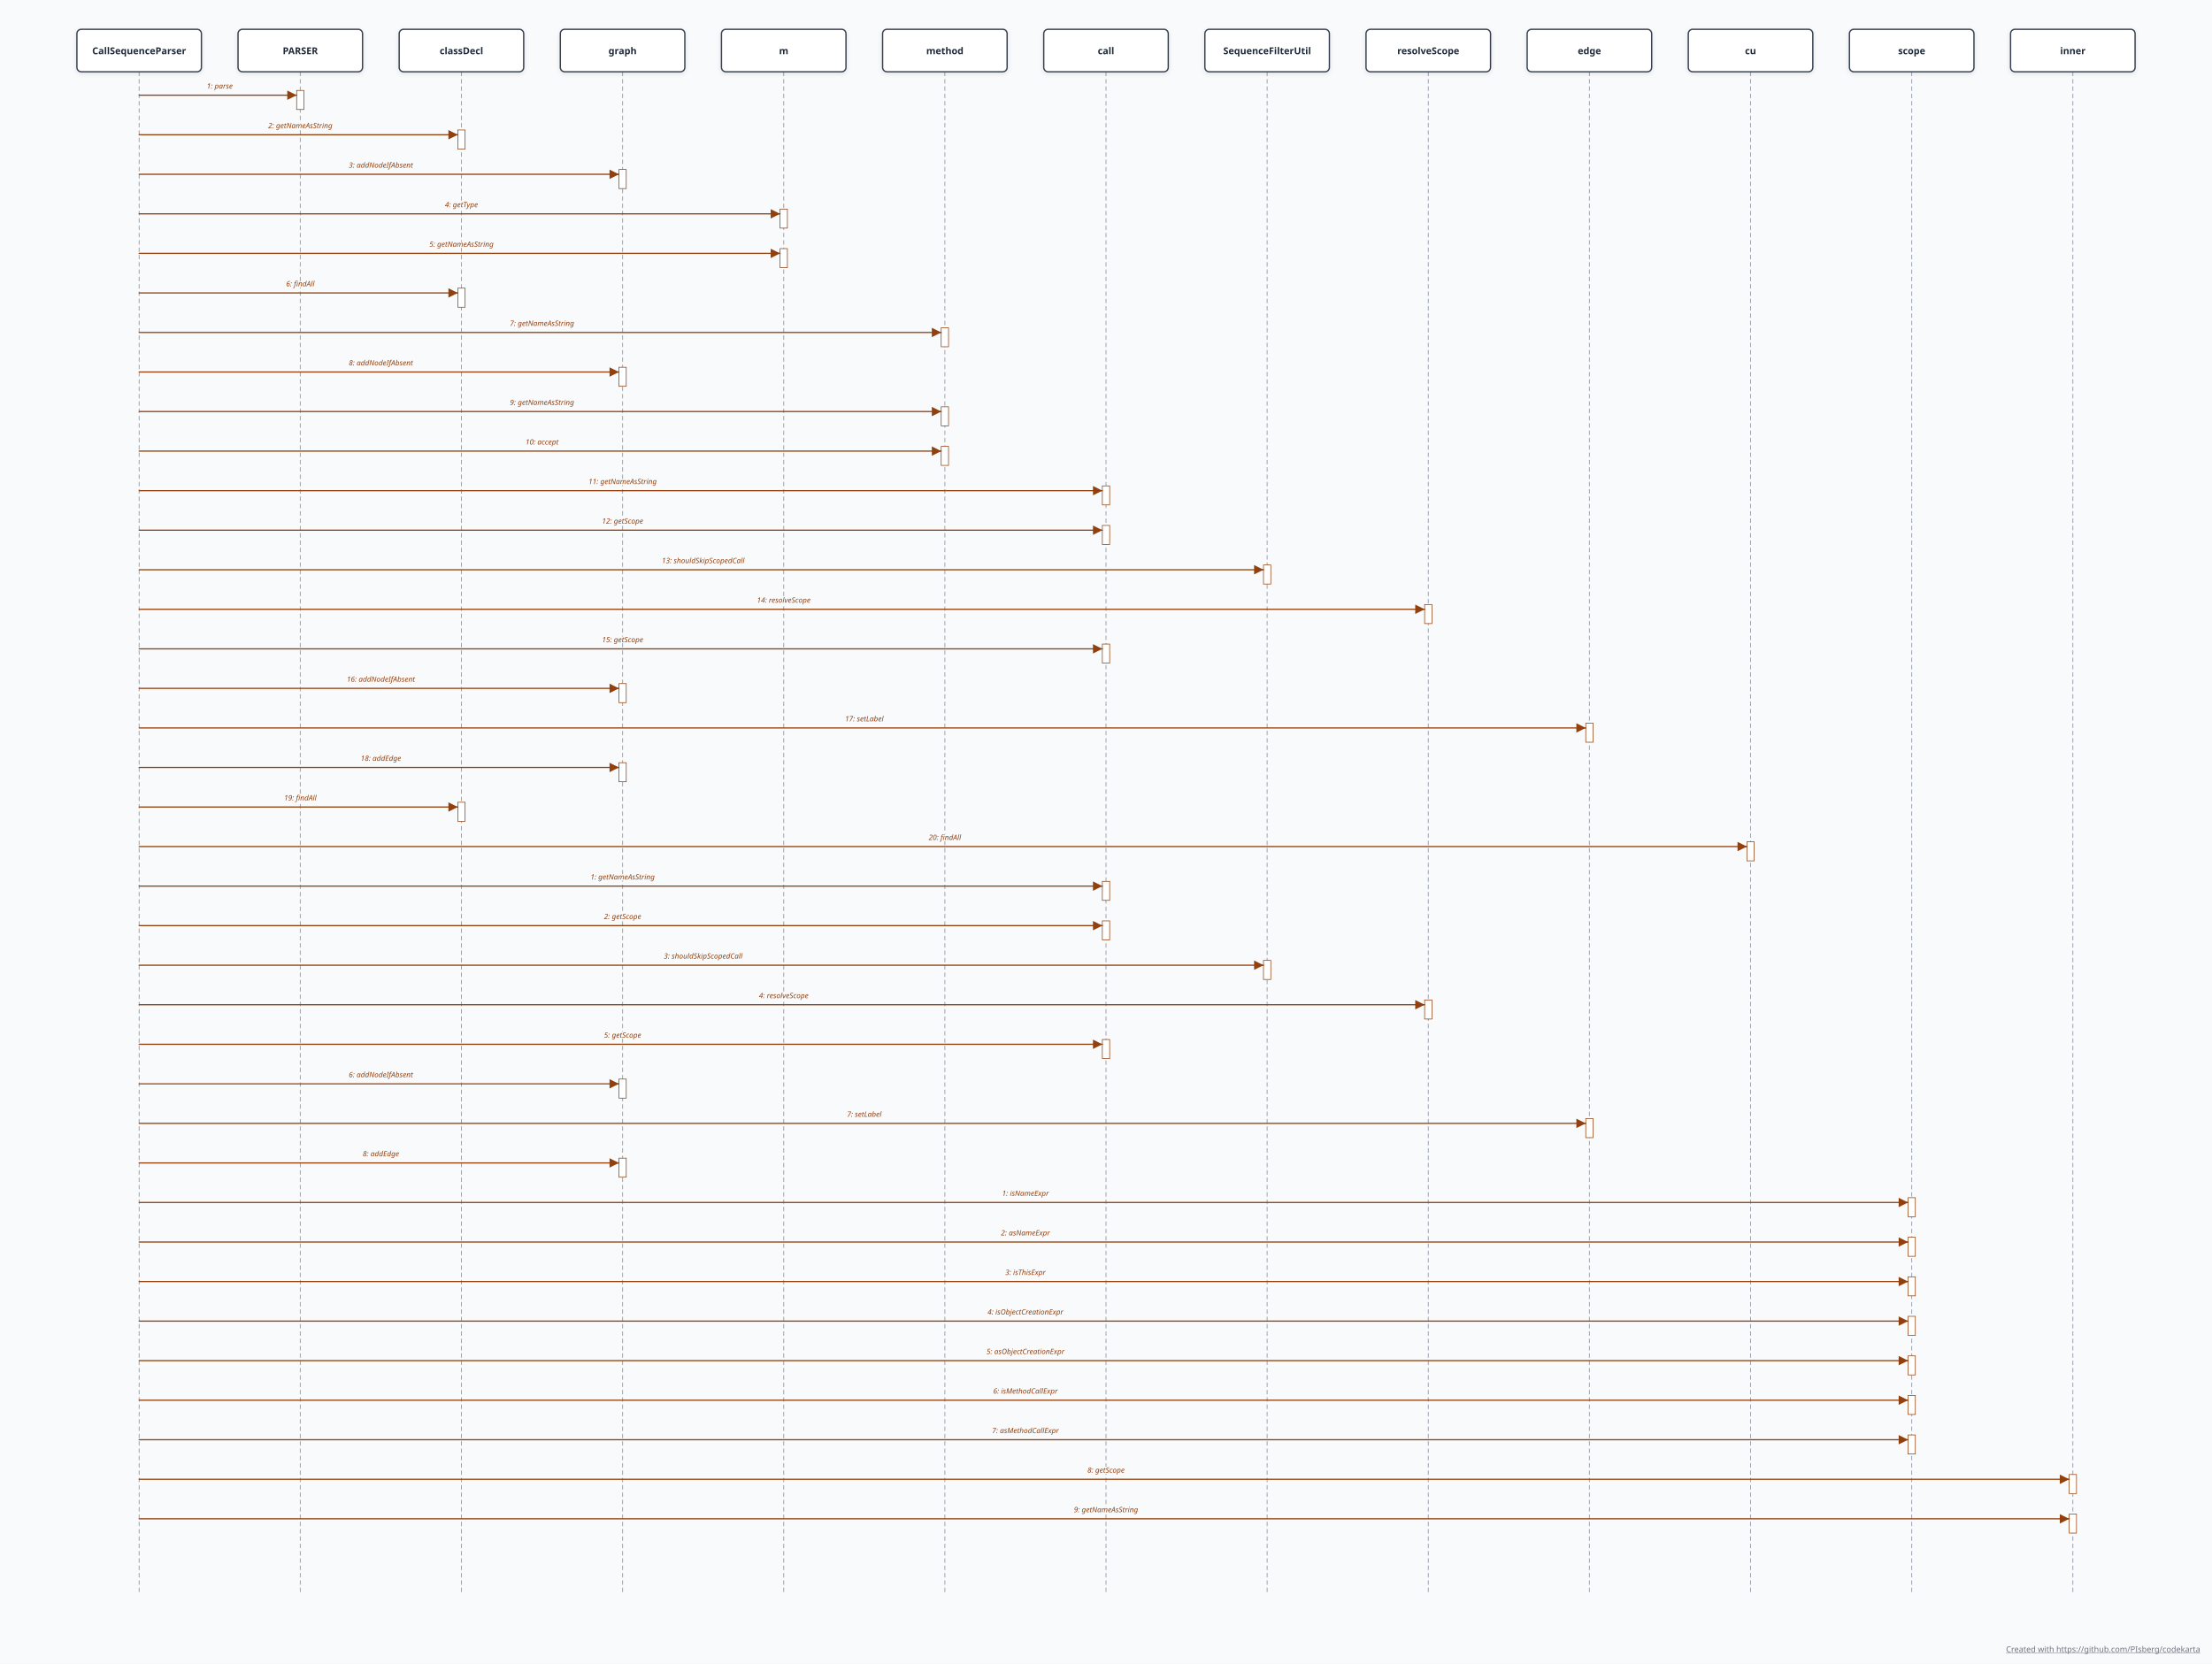
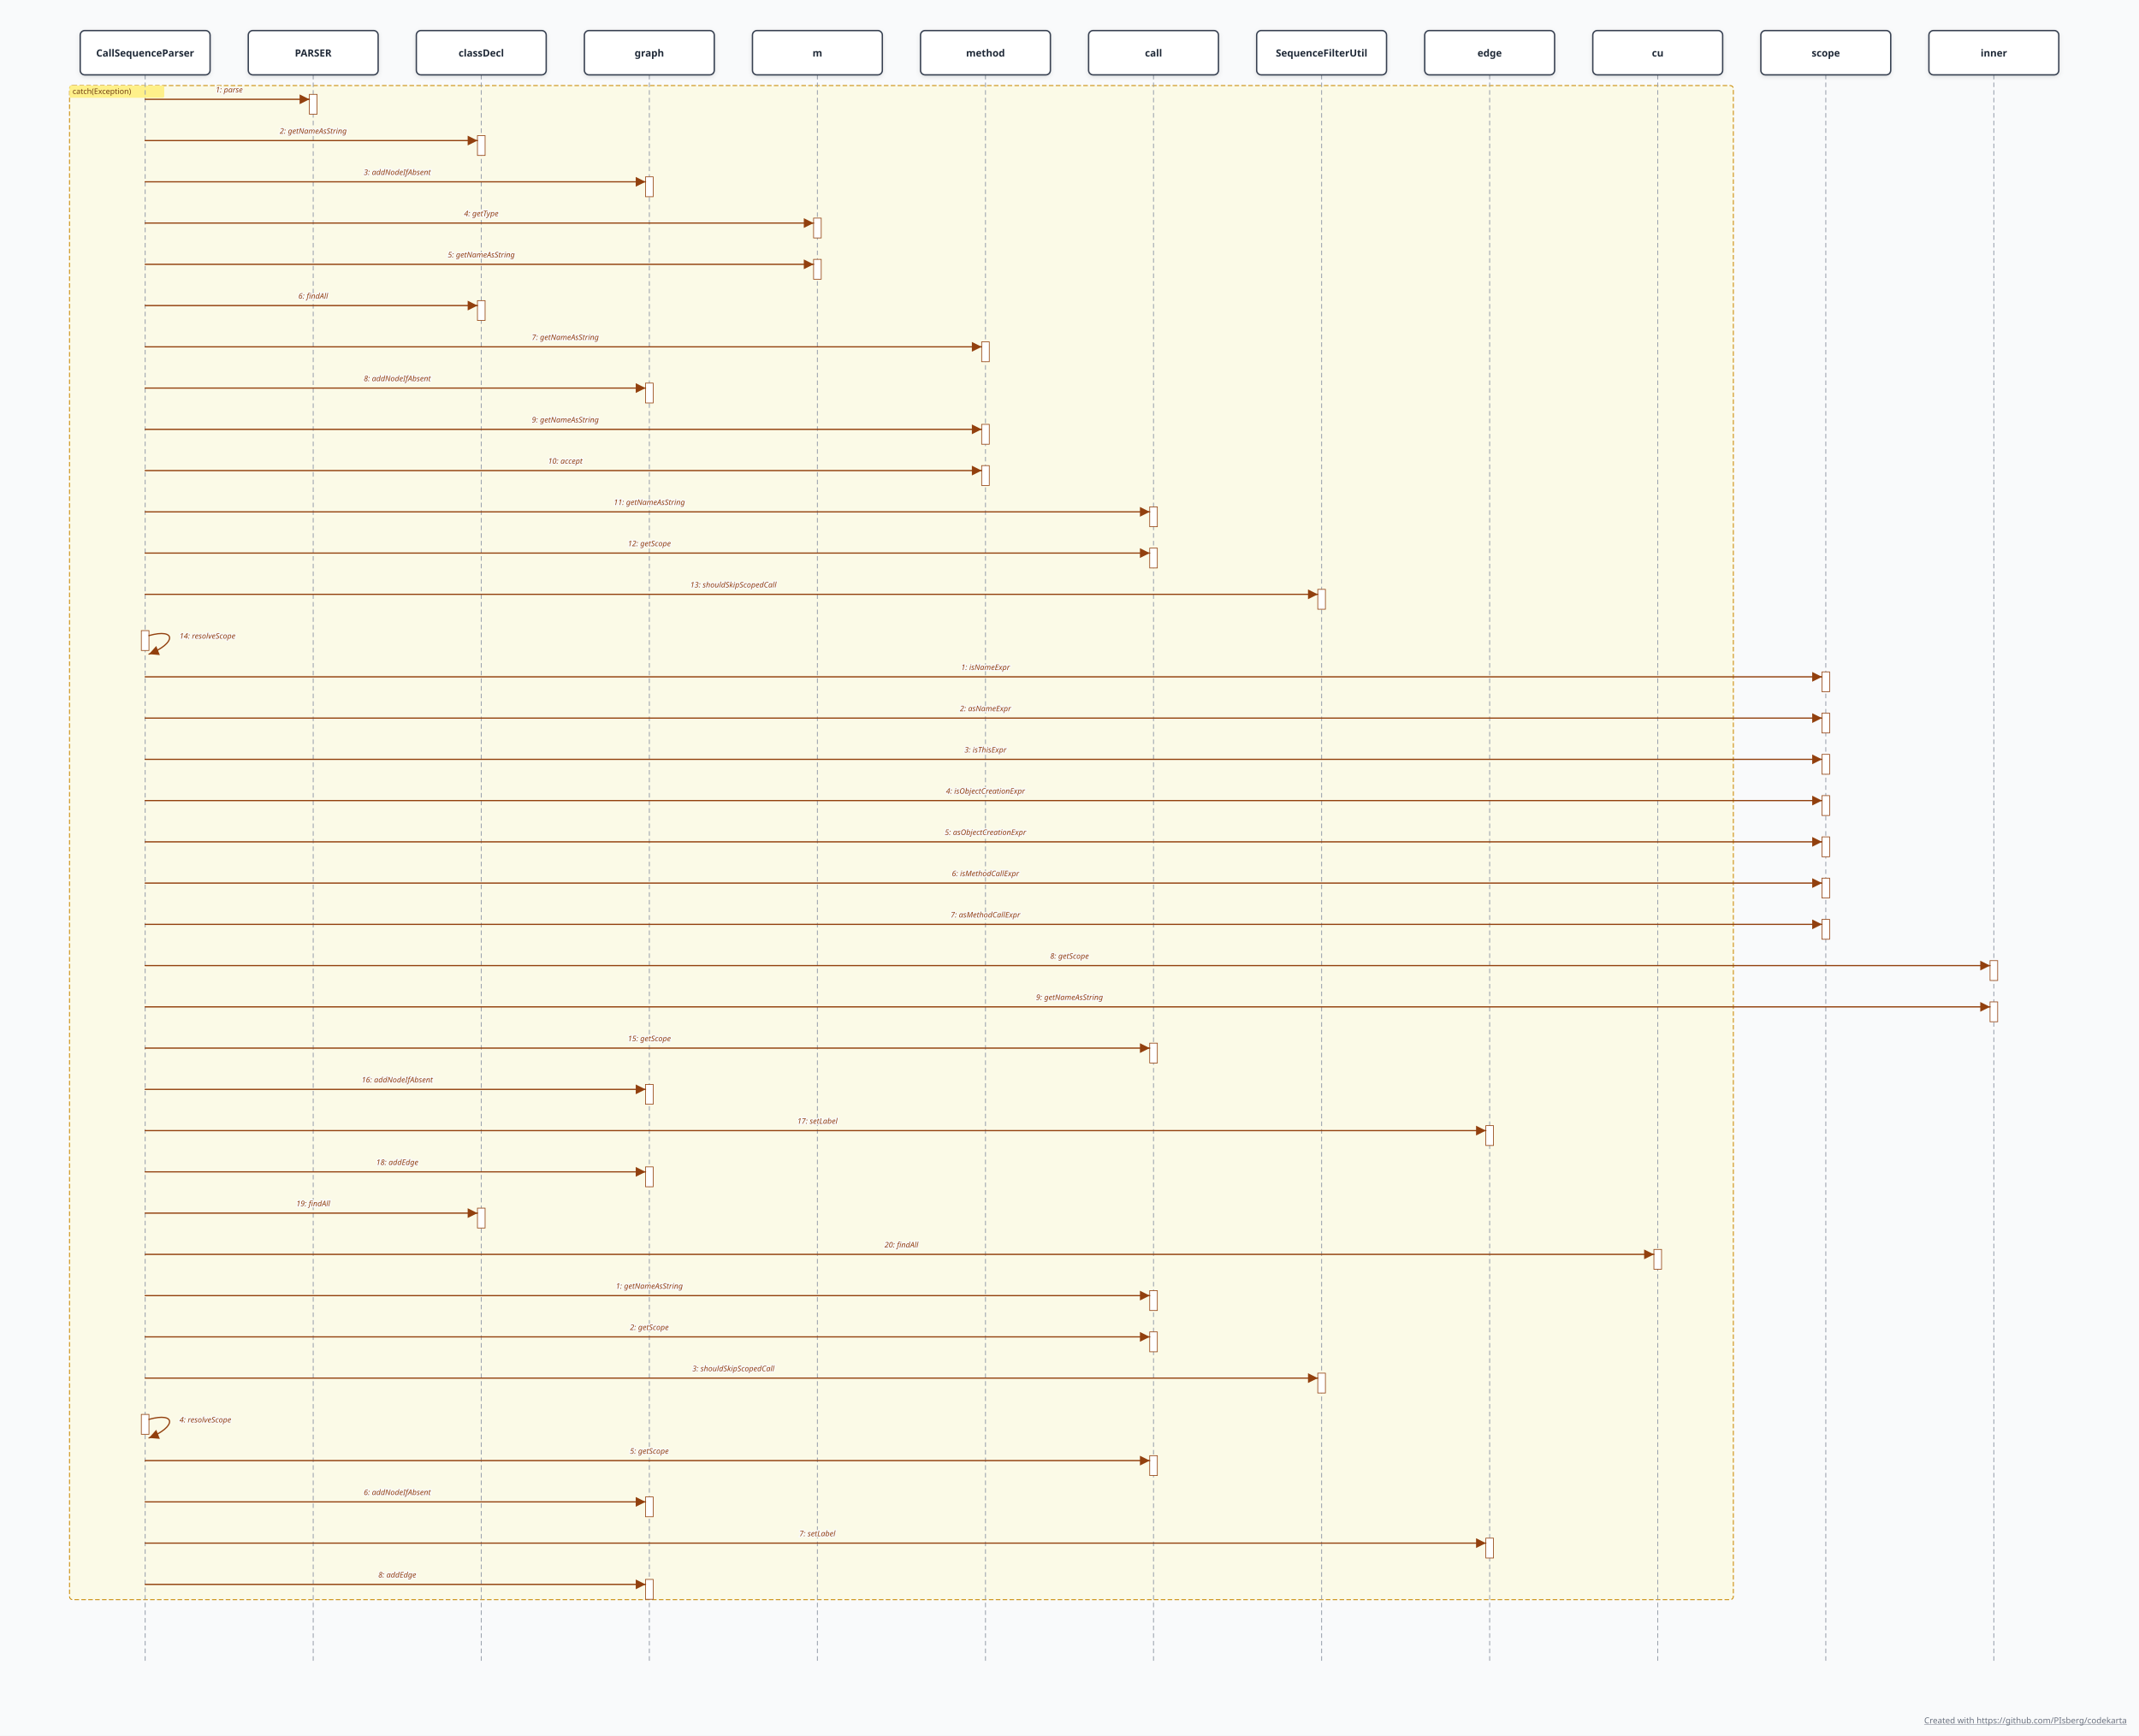
- <svg xmlns="http://www.w3.org/2000/svg" width="3020" height="2272" viewBox="0 0 3020 2272">
+ <svg xmlns="http://www.w3.org/2000/svg" width="2800" height="2272" viewBox="0 0 2800 2272">
  <defs>
    <style>
svg { font-family: -apple-system, BlinkMacSystemFont, 'Segoe UI', sans-serif; }
.node-rect { transition: filter 0.15s; }
.node-rect:hover { stroke-width: 2.5 !important; }
.edge-line { stroke-linecap: round; stroke-linejoin: round; }
.edge-label { paint-order: stroke; stroke: #f9fafb; stroke-width: 3; }
.diagram-attribution { fill: #6b7280; text-decoration: underline; }
.diagram-attribution:hover { fill: #374151; text-decoration: underline; }
.group-rect { }
.node-label { pointer-events: none; }
</style>
    <filter id="nodeShadow" x="-15%" y="-15%" width="130%" height="130%">
      <feDropShadow dx="0" dy="2" stdDeviation="3" flood-color="#0000001a" />
    </filter>
    <marker id="seq-marker-call" markerWidth="10" markerHeight="8" refX="8" refY="4" orient="auto">
      <path d="M0,0 L8,4 L0,8 Z" fill="#92400e" />
    </marker>
    <marker id="seq-marker-exc" markerWidth="10" markerHeight="8" refX="8" refY="4" orient="auto">
      <path d="M0,0 L8,4 L0,8 Z" fill="#dc2626" />
    </marker>
  </defs>
-   <rect width="3020" height="2272" fill="#f9fafb" />
+   <rect width="2800" height="2272" fill="#f9fafb" />
+   <rect class="group-rect" x="91.0" y="112.0" width="2178.0" height="1982.0" rx="4" fill="#fef9c3" fill-opacity="0.35" stroke="#ca8a04" stroke-dasharray="6,3" stroke-width="1.2" />
+   <rect x="91.0" y="112.0" width="124.0" height="16" rx="2" fill="#fef08a" />
+   <text x="95.0" y="123.0" font-family="sans-serif" font-size="10" fill="#713f12">catch(Exception)</text>
  <line x1="190.0" y1="98.0" x2="190.0" y2="2178.0" stroke="#9ca3af" stroke-width="1.2" stroke-dasharray="6,4" />
  <line x1="410.0" y1="98.0" x2="410.0" y2="2178.0" stroke="#9ca3af" stroke-width="1.2" stroke-dasharray="6,4" />
  <line x1="630.0" y1="98.0" x2="630.0" y2="2178.0" stroke="#9ca3af" stroke-width="1.2" stroke-dasharray="6,4" />
  <line x1="850.0" y1="98.0" x2="850.0" y2="2178.0" stroke="#9ca3af" stroke-width="1.2" stroke-dasharray="6,4" />
  <line x1="1070.0" y1="98.0" x2="1070.0" y2="2178.0" stroke="#9ca3af" stroke-width="1.2" stroke-dasharray="6,4" />
  <line x1="1290.0" y1="98.0" x2="1290.0" y2="2178.0" stroke="#9ca3af" stroke-width="1.2" stroke-dasharray="6,4" />
  <line x1="1510.0" y1="98.0" x2="1510.0" y2="2178.0" stroke="#9ca3af" stroke-width="1.2" stroke-dasharray="6,4" />
  <line x1="1730.0" y1="98.0" x2="1730.0" y2="2178.0" stroke="#9ca3af" stroke-width="1.2" stroke-dasharray="6,4" />
  <line x1="1950.0" y1="98.0" x2="1950.0" y2="2178.0" stroke="#9ca3af" stroke-width="1.2" stroke-dasharray="6,4" />
  <line x1="2170.0" y1="98.0" x2="2170.0" y2="2178.0" stroke="#9ca3af" stroke-width="1.2" stroke-dasharray="6,4" />
  <line x1="2390.0" y1="98.0" x2="2390.0" y2="2178.0" stroke="#9ca3af" stroke-width="1.2" stroke-dasharray="6,4" />
  <line x1="2610.0" y1="98.0" x2="2610.0" y2="2178.0" stroke="#9ca3af" stroke-width="1.2" stroke-dasharray="6,4" />
-   <line x1="2830.0" y1="98.0" x2="2830.0" y2="2178.0" stroke="#9ca3af" stroke-width="1.2" stroke-dasharray="6,4" />
  <rect x="405.0" y="123.5" width="10.0" height="26.0" fill="#ffffff" stroke="#92400e" stroke-width="0.9" />
  <rect x="625.0" y="177.5" width="10.0" height="26.0" fill="#ffffff" stroke="#92400e" stroke-width="0.9" />
  <rect x="845.0" y="231.5" width="10.0" height="26.0" fill="#ffffff" stroke="#92400e" stroke-width="0.9" />
  <rect x="1065.0" y="285.5" width="10.0" height="26.0" fill="#ffffff" stroke="#92400e" stroke-width="0.9" />
  <rect x="1065.0" y="339.5" width="10.0" height="26.0" fill="#ffffff" stroke="#92400e" stroke-width="0.9" />
  <rect x="625.0" y="393.5" width="10.0" height="26.0" fill="#ffffff" stroke="#92400e" stroke-width="0.9" />
  <rect x="1285.0" y="447.5" width="10.0" height="26.0" fill="#ffffff" stroke="#92400e" stroke-width="0.9" />
  <rect x="845.0" y="501.5" width="10.0" height="26.0" fill="#ffffff" stroke="#92400e" stroke-width="0.9" />
  <rect x="1285.0" y="555.5" width="10.0" height="26.0" fill="#ffffff" stroke="#92400e" stroke-width="0.9" />
  <rect x="1285.0" y="609.5" width="10.0" height="26.0" fill="#ffffff" stroke="#92400e" stroke-width="0.9" />
  <rect x="1505.0" y="663.5" width="10.0" height="26.0" fill="#ffffff" stroke="#92400e" stroke-width="0.9" />
  <rect x="1505.0" y="717.5" width="10.0" height="26.0" fill="#ffffff" stroke="#92400e" stroke-width="0.9" />
  <rect x="1725.0" y="771.5" width="10.0" height="26.0" fill="#ffffff" stroke="#92400e" stroke-width="0.9" />
-   <rect x="1945.0" y="825.5" width="10.0" height="26.0" fill="#ffffff" stroke="#92400e" stroke-width="0.9" />
-   <rect x="1505.0" y="879.5" width="10.0" height="26.0" fill="#ffffff" stroke="#92400e" stroke-width="0.9" />
-   <rect x="845.0" y="933.5" width="10.0" height="26.0" fill="#ffffff" stroke="#92400e" stroke-width="0.9" />
-   <rect x="2165.0" y="987.5" width="10.0" height="26.0" fill="#ffffff" stroke="#92400e" stroke-width="0.9" />
-   <rect x="845.0" y="1041.5" width="10.0" height="26.0" fill="#ffffff" stroke="#92400e" stroke-width="0.9" />
-   <rect x="625.0" y="1095.5" width="10.0" height="26.0" fill="#ffffff" stroke="#92400e" stroke-width="0.9" />
+   <rect x="185.0" y="825.5" width="10.0" height="26.0" fill="#ffffff" stroke="#92400e" stroke-width="0.9" />
+   <rect x="2385.0" y="879.5" width="10.0" height="26.0" fill="#ffffff" stroke="#92400e" stroke-width="0.9" />
+   <rect x="2385.0" y="933.5" width="10.0" height="26.0" fill="#ffffff" stroke="#92400e" stroke-width="0.9" />
+   <rect x="2385.0" y="987.5" width="10.0" height="26.0" fill="#ffffff" stroke="#92400e" stroke-width="0.9" />
+   <rect x="2385.0" y="1041.5" width="10.0" height="26.0" fill="#ffffff" stroke="#92400e" stroke-width="0.9" />
+   <rect x="2385.0" y="1095.5" width="10.0" height="26.0" fill="#ffffff" stroke="#92400e" stroke-width="0.9" />
  <rect x="2385.0" y="1149.5" width="10.0" height="26.0" fill="#ffffff" stroke="#92400e" stroke-width="0.9" />
-   <rect x="1505.0" y="1203.5" width="10.0" height="26.0" fill="#ffffff" stroke="#92400e" stroke-width="0.9" />
-   <rect x="1505.0" y="1257.5" width="10.0" height="26.0" fill="#ffffff" stroke="#92400e" stroke-width="0.9" />
-   <rect x="1725.0" y="1311.5" width="10.0" height="26.0" fill="#ffffff" stroke="#92400e" stroke-width="0.9" />
-   <rect x="1945.0" y="1365.5" width="10.0" height="26.0" fill="#ffffff" stroke="#92400e" stroke-width="0.9" />
-   <rect x="1505.0" y="1419.5" width="10.0" height="26.0" fill="#ffffff" stroke="#92400e" stroke-width="0.9" />
-   <rect x="845.0" y="1473.5" width="10.0" height="26.0" fill="#ffffff" stroke="#92400e" stroke-width="0.9" />
-   <rect x="2165.0" y="1527.5" width="10.0" height="26.0" fill="#ffffff" stroke="#92400e" stroke-width="0.9" />
-   <rect x="845.0" y="1581.5" width="10.0" height="26.0" fill="#ffffff" stroke="#92400e" stroke-width="0.9" />
-   <rect x="2605.0" y="1635.5" width="10.0" height="26.0" fill="#ffffff" stroke="#92400e" stroke-width="0.9" />
-   <rect x="2605.0" y="1689.5" width="10.0" height="26.0" fill="#ffffff" stroke="#92400e" stroke-width="0.9" />
-   <rect x="2605.0" y="1743.5" width="10.0" height="26.0" fill="#ffffff" stroke="#92400e" stroke-width="0.9" />
-   <rect x="2605.0" y="1797.5" width="10.0" height="26.0" fill="#ffffff" stroke="#92400e" stroke-width="0.9" />
-   <rect x="2605.0" y="1851.5" width="10.0" height="26.0" fill="#ffffff" stroke="#92400e" stroke-width="0.9" />
-   <rect x="2605.0" y="1905.5" width="10.0" height="26.0" fill="#ffffff" stroke="#92400e" stroke-width="0.9" />
-   <rect x="2605.0" y="1959.5" width="10.0" height="26.0" fill="#ffffff" stroke="#92400e" stroke-width="0.9" />
-   <rect x="2825.0" y="2013.5" width="10.0" height="26.0" fill="#ffffff" stroke="#92400e" stroke-width="0.9" />
-   <rect x="2825.0" y="2067.5" width="10.0" height="26.0" fill="#ffffff" stroke="#92400e" stroke-width="0.9" />
+   <rect x="2385.0" y="1203.5" width="10.0" height="26.0" fill="#ffffff" stroke="#92400e" stroke-width="0.9" />
+   <rect x="2605.0" y="1257.5" width="10.0" height="26.0" fill="#ffffff" stroke="#92400e" stroke-width="0.9" />
+   <rect x="2605.0" y="1311.5" width="10.0" height="26.0" fill="#ffffff" stroke="#92400e" stroke-width="0.9" />
+   <rect x="1505.0" y="1365.5" width="10.0" height="26.0" fill="#ffffff" stroke="#92400e" stroke-width="0.9" />
+   <rect x="845.0" y="1419.5" width="10.0" height="26.0" fill="#ffffff" stroke="#92400e" stroke-width="0.9" />
+   <rect x="1945.0" y="1473.5" width="10.0" height="26.0" fill="#ffffff" stroke="#92400e" stroke-width="0.9" />
+   <rect x="845.0" y="1527.5" width="10.0" height="26.0" fill="#ffffff" stroke="#92400e" stroke-width="0.9" />
+   <rect x="625.0" y="1581.5" width="10.0" height="26.0" fill="#ffffff" stroke="#92400e" stroke-width="0.9" />
+   <rect x="2165.0" y="1635.5" width="10.0" height="26.0" fill="#ffffff" stroke="#92400e" stroke-width="0.9" />
+   <rect x="1505.0" y="1689.5" width="10.0" height="26.0" fill="#ffffff" stroke="#92400e" stroke-width="0.9" />
+   <rect x="1505.0" y="1743.5" width="10.0" height="26.0" fill="#ffffff" stroke="#92400e" stroke-width="0.9" />
+   <rect x="1725.0" y="1797.5" width="10.0" height="26.0" fill="#ffffff" stroke="#92400e" stroke-width="0.9" />
+   <rect x="185.0" y="1851.5" width="10.0" height="26.0" fill="#ffffff" stroke="#92400e" stroke-width="0.9" />
+   <rect x="1505.0" y="1905.5" width="10.0" height="26.0" fill="#ffffff" stroke="#92400e" stroke-width="0.9" />
+   <rect x="845.0" y="1959.5" width="10.0" height="26.0" fill="#ffffff" stroke="#92400e" stroke-width="0.9" />
+   <rect x="1945.0" y="2013.5" width="10.0" height="26.0" fill="#ffffff" stroke="#92400e" stroke-width="0.9" />
+   <rect x="845.0" y="2067.5" width="10.0" height="26.0" fill="#ffffff" stroke="#92400e" stroke-width="0.9" />
  <line class="edge-line" x1="190.0" y1="130.0" x2="405.0" y2="130.0" stroke="#92400e" stroke-width="1.6" marker-end="url(#seq-marker-call)" />
  <text class="edge-label" x="300.0" y="121.0" text-anchor="middle" font-family="sans-serif" font-size="10" fill="#92400e" font-style="italic">1: parse</text>
  <line class="edge-line" x1="190.0" y1="184.0" x2="625.0" y2="184.0" stroke="#92400e" stroke-width="1.6" marker-end="url(#seq-marker-call)" />
  <text class="edge-label" x="410.0" y="175.0" text-anchor="middle" font-family="sans-serif" font-size="10" fill="#92400e" font-style="italic">2: getNameAsString</text>
  <line class="edge-line" x1="190.0" y1="238.0" x2="845.0" y2="238.0" stroke="#92400e" stroke-width="1.6" marker-end="url(#seq-marker-call)" />
  <text class="edge-label" x="520.0" y="229.0" text-anchor="middle" font-family="sans-serif" font-size="10" fill="#92400e" font-style="italic">3: addNodeIfAbsent</text>
  <line class="edge-line" x1="190.0" y1="292.0" x2="1065.0" y2="292.0" stroke="#92400e" stroke-width="1.6" marker-end="url(#seq-marker-call)" />
  <text class="edge-label" x="630.0" y="283.0" text-anchor="middle" font-family="sans-serif" font-size="10" fill="#92400e" font-style="italic">4: getType</text>
  <line class="edge-line" x1="190.0" y1="346.0" x2="1065.0" y2="346.0" stroke="#92400e" stroke-width="1.6" marker-end="url(#seq-marker-call)" />
  <text class="edge-label" x="630.0" y="337.0" text-anchor="middle" font-family="sans-serif" font-size="10" fill="#92400e" font-style="italic">5: getNameAsString</text>
  <line class="edge-line" x1="190.0" y1="400.0" x2="625.0" y2="400.0" stroke="#92400e" stroke-width="1.6" marker-end="url(#seq-marker-call)" />
  <text class="edge-label" x="410.0" y="391.0" text-anchor="middle" font-family="sans-serif" font-size="10" fill="#92400e" font-style="italic">6: findAll</text>
  <line class="edge-line" x1="190.0" y1="454.0" x2="1285.0" y2="454.0" stroke="#92400e" stroke-width="1.6" marker-end="url(#seq-marker-call)" />
  <text class="edge-label" x="740.0" y="445.0" text-anchor="middle" font-family="sans-serif" font-size="10" fill="#92400e" font-style="italic">7: getNameAsString</text>
  <line class="edge-line" x1="190.0" y1="508.0" x2="845.0" y2="508.0" stroke="#92400e" stroke-width="1.6" marker-end="url(#seq-marker-call)" />
  <text class="edge-label" x="520.0" y="499.0" text-anchor="middle" font-family="sans-serif" font-size="10" fill="#92400e" font-style="italic">8: addNodeIfAbsent</text>
  <line class="edge-line" x1="190.0" y1="562.0" x2="1285.0" y2="562.0" stroke="#92400e" stroke-width="1.6" marker-end="url(#seq-marker-call)" />
  <text class="edge-label" x="740.0" y="553.0" text-anchor="middle" font-family="sans-serif" font-size="10" fill="#92400e" font-style="italic">9: getNameAsString</text>
  <line class="edge-line" x1="190.0" y1="616.0" x2="1285.0" y2="616.0" stroke="#92400e" stroke-width="1.6" marker-end="url(#seq-marker-call)" />
  <text class="edge-label" x="740.0" y="607.0" text-anchor="middle" font-family="sans-serif" font-size="10" fill="#92400e" font-style="italic">10: accept</text>
  <line class="edge-line" x1="190.0" y1="670.0" x2="1505.0" y2="670.0" stroke="#92400e" stroke-width="1.6" marker-end="url(#seq-marker-call)" />
  <text class="edge-label" x="850.0" y="661.0" text-anchor="middle" font-family="sans-serif" font-size="10" fill="#92400e" font-style="italic">11: getNameAsString</text>
  <line class="edge-line" x1="190.0" y1="724.0" x2="1505.0" y2="724.0" stroke="#92400e" stroke-width="1.6" marker-end="url(#seq-marker-call)" />
  <text class="edge-label" x="850.0" y="715.0" text-anchor="middle" font-family="sans-serif" font-size="10" fill="#92400e" font-style="italic">12: getScope</text>
  <line class="edge-line" x1="190.0" y1="778.0" x2="1725.0" y2="778.0" stroke="#92400e" stroke-width="1.6" marker-end="url(#seq-marker-call)" />
  <text class="edge-label" x="960.0" y="769.0" text-anchor="middle" font-family="sans-serif" font-size="10" fill="#92400e" font-style="italic">13: shouldSkipScopedCall</text>
-   <line class="edge-line" x1="190.0" y1="832.0" x2="1945.0" y2="832.0" stroke="#92400e" stroke-width="1.6" marker-end="url(#seq-marker-call)" />
-   <text class="edge-label" x="1070.0" y="823.0" text-anchor="middle" font-family="sans-serif" font-size="10" fill="#92400e" font-style="italic">14: resolveScope</text>
-   <line class="edge-line" x1="190.0" y1="886.0" x2="1505.0" y2="886.0" stroke="#92400e" stroke-width="1.6" marker-end="url(#seq-marker-call)" />
-   <text class="edge-label" x="850.0" y="877.0" text-anchor="middle" font-family="sans-serif" font-size="10" fill="#92400e" font-style="italic">15: getScope</text>
-   <line class="edge-line" x1="190.0" y1="940.0" x2="845.0" y2="940.0" stroke="#92400e" stroke-width="1.6" marker-end="url(#seq-marker-call)" />
-   <text class="edge-label" x="520.0" y="931.0" text-anchor="middle" font-family="sans-serif" font-size="10" fill="#92400e" font-style="italic">16: addNodeIfAbsent</text>
-   <line class="edge-line" x1="190.0" y1="994.0" x2="2165.0" y2="994.0" stroke="#92400e" stroke-width="1.6" marker-end="url(#seq-marker-call)" />
-   <text class="edge-label" x="1180.0" y="985.0" text-anchor="middle" font-family="sans-serif" font-size="10" fill="#92400e" font-style="italic">17: setLabel</text>
-   <line class="edge-line" x1="190.0" y1="1048.0" x2="845.0" y2="1048.0" stroke="#92400e" stroke-width="1.6" marker-end="url(#seq-marker-call)" />
-   <text class="edge-label" x="520.0" y="1039.0" text-anchor="middle" font-family="sans-serif" font-size="10" fill="#92400e" font-style="italic">18: addEdge</text>
-   <line class="edge-line" x1="190.0" y1="1102.0" x2="625.0" y2="1102.0" stroke="#92400e" stroke-width="1.6" marker-end="url(#seq-marker-call)" />
-   <text class="edge-label" x="410.0" y="1093.0" text-anchor="middle" font-family="sans-serif" font-size="10" fill="#92400e" font-style="italic">19: findAll</text>
+   <path class="edge-line" d="M195.0 832.0 C231.0 822.0 231.0 842.0 195.0 856.3" fill="none" stroke="#92400e" stroke-width="1.6" marker-end="url(#seq-marker-call)" />
+   <text class="edge-label" x="235.0" y="836.0" text-anchor="start" font-family="sans-serif" font-size="10" fill="#92400e" font-style="italic">14: resolveScope</text>
+   <line class="edge-line" x1="190.0" y1="886.0" x2="2385.0" y2="886.0" stroke="#92400e" stroke-width="1.6" marker-end="url(#seq-marker-call)" />
+   <text class="edge-label" x="1290.0" y="877.0" text-anchor="middle" font-family="sans-serif" font-size="10" fill="#92400e" font-style="italic">1: isNameExpr</text>
+   <line class="edge-line" x1="190.0" y1="940.0" x2="2385.0" y2="940.0" stroke="#92400e" stroke-width="1.6" marker-end="url(#seq-marker-call)" />
+   <text class="edge-label" x="1290.0" y="931.0" text-anchor="middle" font-family="sans-serif" font-size="10" fill="#92400e" font-style="italic">2: asNameExpr</text>
+   <line class="edge-line" x1="190.0" y1="994.0" x2="2385.0" y2="994.0" stroke="#92400e" stroke-width="1.6" marker-end="url(#seq-marker-call)" />
+   <text class="edge-label" x="1290.0" y="985.0" text-anchor="middle" font-family="sans-serif" font-size="10" fill="#92400e" font-style="italic">3: isThisExpr</text>
+   <line class="edge-line" x1="190.0" y1="1048.0" x2="2385.0" y2="1048.0" stroke="#92400e" stroke-width="1.6" marker-end="url(#seq-marker-call)" />
+   <text class="edge-label" x="1290.0" y="1039.0" text-anchor="middle" font-family="sans-serif" font-size="10" fill="#92400e" font-style="italic">4: isObjectCreationExpr</text>
+   <line class="edge-line" x1="190.0" y1="1102.0" x2="2385.0" y2="1102.0" stroke="#92400e" stroke-width="1.6" marker-end="url(#seq-marker-call)" />
+   <text class="edge-label" x="1290.0" y="1093.0" text-anchor="middle" font-family="sans-serif" font-size="10" fill="#92400e" font-style="italic">5: asObjectCreationExpr</text>
  <line class="edge-line" x1="190.0" y1="1156.0" x2="2385.0" y2="1156.0" stroke="#92400e" stroke-width="1.6" marker-end="url(#seq-marker-call)" />
-   <text class="edge-label" x="1290.0" y="1147.0" text-anchor="middle" font-family="sans-serif" font-size="10" fill="#92400e" font-style="italic">20: findAll</text>
-   <line class="edge-line" x1="190.0" y1="1210.0" x2="1505.0" y2="1210.0" stroke="#92400e" stroke-width="1.6" marker-end="url(#seq-marker-call)" />
-   <text class="edge-label" x="850.0" y="1201.0" text-anchor="middle" font-family="sans-serif" font-size="10" fill="#92400e" font-style="italic">1: getNameAsString</text>
-   <line class="edge-line" x1="190.0" y1="1264.0" x2="1505.0" y2="1264.0" stroke="#92400e" stroke-width="1.6" marker-end="url(#seq-marker-call)" />
-   <text class="edge-label" x="850.0" y="1255.0" text-anchor="middle" font-family="sans-serif" font-size="10" fill="#92400e" font-style="italic">2: getScope</text>
-   <line class="edge-line" x1="190.0" y1="1318.0" x2="1725.0" y2="1318.0" stroke="#92400e" stroke-width="1.6" marker-end="url(#seq-marker-call)" />
-   <text class="edge-label" x="960.0" y="1309.0" text-anchor="middle" font-family="sans-serif" font-size="10" fill="#92400e" font-style="italic">3: shouldSkipScopedCall</text>
-   <line class="edge-line" x1="190.0" y1="1372.0" x2="1945.0" y2="1372.0" stroke="#92400e" stroke-width="1.6" marker-end="url(#seq-marker-call)" />
-   <text class="edge-label" x="1070.0" y="1363.0" text-anchor="middle" font-family="sans-serif" font-size="10" fill="#92400e" font-style="italic">4: resolveScope</text>
-   <line class="edge-line" x1="190.0" y1="1426.0" x2="1505.0" y2="1426.0" stroke="#92400e" stroke-width="1.6" marker-end="url(#seq-marker-call)" />
-   <text class="edge-label" x="850.0" y="1417.0" text-anchor="middle" font-family="sans-serif" font-size="10" fill="#92400e" font-style="italic">5: getScope</text>
-   <line class="edge-line" x1="190.0" y1="1480.0" x2="845.0" y2="1480.0" stroke="#92400e" stroke-width="1.6" marker-end="url(#seq-marker-call)" />
-   <text class="edge-label" x="520.0" y="1471.0" text-anchor="middle" font-family="sans-serif" font-size="10" fill="#92400e" font-style="italic">6: addNodeIfAbsent</text>
-   <line class="edge-line" x1="190.0" y1="1534.0" x2="2165.0" y2="1534.0" stroke="#92400e" stroke-width="1.6" marker-end="url(#seq-marker-call)" />
-   <text class="edge-label" x="1180.0" y="1525.0" text-anchor="middle" font-family="sans-serif" font-size="10" fill="#92400e" font-style="italic">7: setLabel</text>
-   <line class="edge-line" x1="190.0" y1="1588.0" x2="845.0" y2="1588.0" stroke="#92400e" stroke-width="1.6" marker-end="url(#seq-marker-call)" />
-   <text class="edge-label" x="520.0" y="1579.0" text-anchor="middle" font-family="sans-serif" font-size="10" fill="#92400e" font-style="italic">8: addEdge</text>
-   <line class="edge-line" x1="190.0" y1="1642.0" x2="2605.0" y2="1642.0" stroke="#92400e" stroke-width="1.6" marker-end="url(#seq-marker-call)" />
-   <text class="edge-label" x="1400.0" y="1633.0" text-anchor="middle" font-family="sans-serif" font-size="10" fill="#92400e" font-style="italic">1: isNameExpr</text>
-   <line class="edge-line" x1="190.0" y1="1696.0" x2="2605.0" y2="1696.0" stroke="#92400e" stroke-width="1.6" marker-end="url(#seq-marker-call)" />
-   <text class="edge-label" x="1400.0" y="1687.0" text-anchor="middle" font-family="sans-serif" font-size="10" fill="#92400e" font-style="italic">2: asNameExpr</text>
-   <line class="edge-line" x1="190.0" y1="1750.0" x2="2605.0" y2="1750.0" stroke="#92400e" stroke-width="1.6" marker-end="url(#seq-marker-call)" />
-   <text class="edge-label" x="1400.0" y="1741.0" text-anchor="middle" font-family="sans-serif" font-size="10" fill="#92400e" font-style="italic">3: isThisExpr</text>
-   <line class="edge-line" x1="190.0" y1="1804.0" x2="2605.0" y2="1804.0" stroke="#92400e" stroke-width="1.6" marker-end="url(#seq-marker-call)" />
-   <text class="edge-label" x="1400.0" y="1795.0" text-anchor="middle" font-family="sans-serif" font-size="10" fill="#92400e" font-style="italic">4: isObjectCreationExpr</text>
-   <line class="edge-line" x1="190.0" y1="1858.0" x2="2605.0" y2="1858.0" stroke="#92400e" stroke-width="1.6" marker-end="url(#seq-marker-call)" />
-   <text class="edge-label" x="1400.0" y="1849.0" text-anchor="middle" font-family="sans-serif" font-size="10" fill="#92400e" font-style="italic">5: asObjectCreationExpr</text>
-   <line class="edge-line" x1="190.0" y1="1912.0" x2="2605.0" y2="1912.0" stroke="#92400e" stroke-width="1.6" marker-end="url(#seq-marker-call)" />
-   <text class="edge-label" x="1400.0" y="1903.0" text-anchor="middle" font-family="sans-serif" font-size="10" fill="#92400e" font-style="italic">6: isMethodCallExpr</text>
-   <line class="edge-line" x1="190.0" y1="1966.0" x2="2605.0" y2="1966.0" stroke="#92400e" stroke-width="1.6" marker-end="url(#seq-marker-call)" />
-   <text class="edge-label" x="1400.0" y="1957.0" text-anchor="middle" font-family="sans-serif" font-size="10" fill="#92400e" font-style="italic">7: asMethodCallExpr</text>
-   <line class="edge-line" x1="190.0" y1="2020.0" x2="2825.0" y2="2020.0" stroke="#92400e" stroke-width="1.6" marker-end="url(#seq-marker-call)" />
-   <text class="edge-label" x="1510.0" y="2011.0" text-anchor="middle" font-family="sans-serif" font-size="10" fill="#92400e" font-style="italic">8: getScope</text>
-   <line class="edge-line" x1="190.0" y1="2074.0" x2="2825.0" y2="2074.0" stroke="#92400e" stroke-width="1.6" marker-end="url(#seq-marker-call)" />
-   <text class="edge-label" x="1510.0" y="2065.0" text-anchor="middle" font-family="sans-serif" font-size="10" fill="#92400e" font-style="italic">9: getNameAsString</text>
+   <text class="edge-label" x="1290.0" y="1147.0" text-anchor="middle" font-family="sans-serif" font-size="10" fill="#92400e" font-style="italic">6: isMethodCallExpr</text>
+   <line class="edge-line" x1="190.0" y1="1210.0" x2="2385.0" y2="1210.0" stroke="#92400e" stroke-width="1.6" marker-end="url(#seq-marker-call)" />
+   <text class="edge-label" x="1290.0" y="1201.0" text-anchor="middle" font-family="sans-serif" font-size="10" fill="#92400e" font-style="italic">7: asMethodCallExpr</text>
+   <line class="edge-line" x1="190.0" y1="1264.0" x2="2605.0" y2="1264.0" stroke="#92400e" stroke-width="1.6" marker-end="url(#seq-marker-call)" />
+   <text class="edge-label" x="1400.0" y="1255.0" text-anchor="middle" font-family="sans-serif" font-size="10" fill="#92400e" font-style="italic">8: getScope</text>
+   <line class="edge-line" x1="190.0" y1="1318.0" x2="2605.0" y2="1318.0" stroke="#92400e" stroke-width="1.6" marker-end="url(#seq-marker-call)" />
+   <text class="edge-label" x="1400.0" y="1309.0" text-anchor="middle" font-family="sans-serif" font-size="10" fill="#92400e" font-style="italic">9: getNameAsString</text>
+   <line class="edge-line" x1="190.0" y1="1372.0" x2="1505.0" y2="1372.0" stroke="#92400e" stroke-width="1.6" marker-end="url(#seq-marker-call)" />
+   <text class="edge-label" x="850.0" y="1363.0" text-anchor="middle" font-family="sans-serif" font-size="10" fill="#92400e" font-style="italic">15: getScope</text>
+   <line class="edge-line" x1="190.0" y1="1426.0" x2="845.0" y2="1426.0" stroke="#92400e" stroke-width="1.6" marker-end="url(#seq-marker-call)" />
+   <text class="edge-label" x="520.0" y="1417.0" text-anchor="middle" font-family="sans-serif" font-size="10" fill="#92400e" font-style="italic">16: addNodeIfAbsent</text>
+   <line class="edge-line" x1="190.0" y1="1480.0" x2="1945.0" y2="1480.0" stroke="#92400e" stroke-width="1.6" marker-end="url(#seq-marker-call)" />
+   <text class="edge-label" x="1070.0" y="1471.0" text-anchor="middle" font-family="sans-serif" font-size="10" fill="#92400e" font-style="italic">17: setLabel</text>
+   <line class="edge-line" x1="190.0" y1="1534.0" x2="845.0" y2="1534.0" stroke="#92400e" stroke-width="1.6" marker-end="url(#seq-marker-call)" />
+   <text class="edge-label" x="520.0" y="1525.0" text-anchor="middle" font-family="sans-serif" font-size="10" fill="#92400e" font-style="italic">18: addEdge</text>
+   <line class="edge-line" x1="190.0" y1="1588.0" x2="625.0" y2="1588.0" stroke="#92400e" stroke-width="1.6" marker-end="url(#seq-marker-call)" />
+   <text class="edge-label" x="410.0" y="1579.0" text-anchor="middle" font-family="sans-serif" font-size="10" fill="#92400e" font-style="italic">19: findAll</text>
+   <line class="edge-line" x1="190.0" y1="1642.0" x2="2165.0" y2="1642.0" stroke="#92400e" stroke-width="1.6" marker-end="url(#seq-marker-call)" />
+   <text class="edge-label" x="1180.0" y="1633.0" text-anchor="middle" font-family="sans-serif" font-size="10" fill="#92400e" font-style="italic">20: findAll</text>
+   <line class="edge-line" x1="190.0" y1="1696.0" x2="1505.0" y2="1696.0" stroke="#92400e" stroke-width="1.6" marker-end="url(#seq-marker-call)" />
+   <text class="edge-label" x="850.0" y="1687.0" text-anchor="middle" font-family="sans-serif" font-size="10" fill="#92400e" font-style="italic">1: getNameAsString</text>
+   <line class="edge-line" x1="190.0" y1="1750.0" x2="1505.0" y2="1750.0" stroke="#92400e" stroke-width="1.6" marker-end="url(#seq-marker-call)" />
+   <text class="edge-label" x="850.0" y="1741.0" text-anchor="middle" font-family="sans-serif" font-size="10" fill="#92400e" font-style="italic">2: getScope</text>
+   <line class="edge-line" x1="190.0" y1="1804.0" x2="1725.0" y2="1804.0" stroke="#92400e" stroke-width="1.6" marker-end="url(#seq-marker-call)" />
+   <text class="edge-label" x="960.0" y="1795.0" text-anchor="middle" font-family="sans-serif" font-size="10" fill="#92400e" font-style="italic">3: shouldSkipScopedCall</text>
+   <path class="edge-line" d="M195.0 1858.0 C231.0 1848.0 231.0 1868.0 195.0 1882.3" fill="none" stroke="#92400e" stroke-width="1.6" marker-end="url(#seq-marker-call)" />
+   <text class="edge-label" x="235.0" y="1862.0" text-anchor="start" font-family="sans-serif" font-size="10" fill="#92400e" font-style="italic">4: resolveScope</text>
+   <line class="edge-line" x1="190.0" y1="1912.0" x2="1505.0" y2="1912.0" stroke="#92400e" stroke-width="1.6" marker-end="url(#seq-marker-call)" />
+   <text class="edge-label" x="850.0" y="1903.0" text-anchor="middle" font-family="sans-serif" font-size="10" fill="#92400e" font-style="italic">5: getScope</text>
+   <line class="edge-line" x1="190.0" y1="1966.0" x2="845.0" y2="1966.0" stroke="#92400e" stroke-width="1.6" marker-end="url(#seq-marker-call)" />
+   <text class="edge-label" x="520.0" y="1957.0" text-anchor="middle" font-family="sans-serif" font-size="10" fill="#92400e" font-style="italic">6: addNodeIfAbsent</text>
+   <line class="edge-line" x1="190.0" y1="2020.0" x2="1945.0" y2="2020.0" stroke="#92400e" stroke-width="1.6" marker-end="url(#seq-marker-call)" />
+   <text class="edge-label" x="1070.0" y="2011.0" text-anchor="middle" font-family="sans-serif" font-size="10" fill="#92400e" font-style="italic">7: setLabel</text>
+   <line class="edge-line" x1="190.0" y1="2074.0" x2="845.0" y2="2074.0" stroke="#92400e" stroke-width="1.6" marker-end="url(#seq-marker-call)" />
+   <text class="edge-label" x="520.0" y="2065.0" text-anchor="middle" font-family="sans-serif" font-size="10" fill="#92400e" font-style="italic">8: addEdge</text>
  <rect class="node-rect" x="105.0" y="40.0" width="170.0" height="58.0" rx="6" fill="#ffffff" stroke="#374151" stroke-width="1.8" filter="url(#nodeShadow)" />
  <text class="node-label" x="190.0" y="69.0" text-anchor="middle" dominant-baseline="central" font-family="sans-serif" font-size="13" font-weight="bold" fill="#1f2937">CallSequenceParser</text>
  <rect class="node-rect" x="325.0" y="40.0" width="170.0" height="58.0" rx="6" fill="#ffffff" stroke="#374151" stroke-width="1.8" filter="url(#nodeShadow)" />
  <text class="node-label" x="410.0" y="69.0" text-anchor="middle" dominant-baseline="central" font-family="sans-serif" font-size="13" font-weight="bold" fill="#1f2937">PARSER</text>
  <rect class="node-rect" x="545.0" y="40.0" width="170.0" height="58.0" rx="6" fill="#ffffff" stroke="#374151" stroke-width="1.8" filter="url(#nodeShadow)" />
  <text class="node-label" x="630.0" y="69.0" text-anchor="middle" dominant-baseline="central" font-family="sans-serif" font-size="13" font-weight="bold" fill="#1f2937">classDecl</text>
  <rect class="node-rect" x="765.0" y="40.0" width="170.0" height="58.0" rx="6" fill="#ffffff" stroke="#374151" stroke-width="1.8" filter="url(#nodeShadow)" />
  <text class="node-label" x="850.0" y="69.0" text-anchor="middle" dominant-baseline="central" font-family="sans-serif" font-size="13" font-weight="bold" fill="#1f2937">graph</text>
  <rect class="node-rect" x="985.0" y="40.0" width="170.0" height="58.0" rx="6" fill="#ffffff" stroke="#374151" stroke-width="1.8" filter="url(#nodeShadow)" />
  <text class="node-label" x="1070.0" y="69.0" text-anchor="middle" dominant-baseline="central" font-family="sans-serif" font-size="13" font-weight="bold" fill="#1f2937">m</text>
  <rect class="node-rect" x="1205.0" y="40.0" width="170.0" height="58.0" rx="6" fill="#ffffff" stroke="#374151" stroke-width="1.8" filter="url(#nodeShadow)" />
  <text class="node-label" x="1290.0" y="69.0" text-anchor="middle" dominant-baseline="central" font-family="sans-serif" font-size="13" font-weight="bold" fill="#1f2937">method</text>
  <rect class="node-rect" x="1425.0" y="40.0" width="170.0" height="58.0" rx="6" fill="#ffffff" stroke="#374151" stroke-width="1.8" filter="url(#nodeShadow)" />
  <text class="node-label" x="1510.0" y="69.0" text-anchor="middle" dominant-baseline="central" font-family="sans-serif" font-size="13" font-weight="bold" fill="#1f2937">call</text>
  <rect class="node-rect" x="1645.0" y="40.0" width="170.0" height="58.0" rx="6" fill="#ffffff" stroke="#374151" stroke-width="1.8" filter="url(#nodeShadow)" />
  <text class="node-label" x="1730.0" y="69.0" text-anchor="middle" dominant-baseline="central" font-family="sans-serif" font-size="13" font-weight="bold" fill="#1f2937">SequenceFilterUtil</text>
  <rect class="node-rect" x="1865.0" y="40.0" width="170.0" height="58.0" rx="6" fill="#ffffff" stroke="#374151" stroke-width="1.8" filter="url(#nodeShadow)" />
-   <text class="node-label" x="1950.0" y="69.0" text-anchor="middle" dominant-baseline="central" font-family="sans-serif" font-size="13" font-weight="bold" fill="#1f2937">resolveScope</text>
+   <text class="node-label" x="1950.0" y="69.0" text-anchor="middle" dominant-baseline="central" font-family="sans-serif" font-size="13" font-weight="bold" fill="#1f2937">edge</text>
  <rect class="node-rect" x="2085.0" y="40.0" width="170.0" height="58.0" rx="6" fill="#ffffff" stroke="#374151" stroke-width="1.8" filter="url(#nodeShadow)" />
-   <text class="node-label" x="2170.0" y="69.0" text-anchor="middle" dominant-baseline="central" font-family="sans-serif" font-size="13" font-weight="bold" fill="#1f2937">edge</text>
+   <text class="node-label" x="2170.0" y="69.0" text-anchor="middle" dominant-baseline="central" font-family="sans-serif" font-size="13" font-weight="bold" fill="#1f2937">cu</text>
  <rect class="node-rect" x="2305.0" y="40.0" width="170.0" height="58.0" rx="6" fill="#ffffff" stroke="#374151" stroke-width="1.8" filter="url(#nodeShadow)" />
-   <text class="node-label" x="2390.0" y="69.0" text-anchor="middle" dominant-baseline="central" font-family="sans-serif" font-size="13" font-weight="bold" fill="#1f2937">cu</text>
+   <text class="node-label" x="2390.0" y="69.0" text-anchor="middle" dominant-baseline="central" font-family="sans-serif" font-size="13" font-weight="bold" fill="#1f2937">scope</text>
  <rect class="node-rect" x="2525.0" y="40.0" width="170.0" height="58.0" rx="6" fill="#ffffff" stroke="#374151" stroke-width="1.8" filter="url(#nodeShadow)" />
-   <text class="node-label" x="2610.0" y="69.0" text-anchor="middle" dominant-baseline="central" font-family="sans-serif" font-size="13" font-weight="bold" fill="#1f2937">scope</text>
-   <rect class="node-rect" x="2745.0" y="40.0" width="170.0" height="58.0" rx="6" fill="#ffffff" stroke="#374151" stroke-width="1.8" filter="url(#nodeShadow)" />
-   <text class="node-label" x="2830.0" y="69.0" text-anchor="middle" dominant-baseline="central" font-family="sans-serif" font-size="13" font-weight="bold" fill="#1f2937">inner</text>
+   <text class="node-label" x="2610.0" y="69.0" text-anchor="middle" dominant-baseline="central" font-family="sans-serif" font-size="13" font-weight="bold" fill="#1f2937">inner</text>
  <a class="diagram-attribution" href="https://github.com/PIsberg/codekarta" target="_blank" rel="noopener noreferrer">
-     <text x="3004.0" y="2256.0" text-anchor="end" font-family="sans-serif" font-size="11" fill="#6b7280" text-decoration="underline">Created with https://github.com/PIsberg/codekarta</text>
+     <text x="2784.0" y="2256.0" text-anchor="end" font-family="sans-serif" font-size="11" fill="#6b7280" text-decoration="underline">Created with https://github.com/PIsberg/codekarta</text>
  </a>
</svg>
